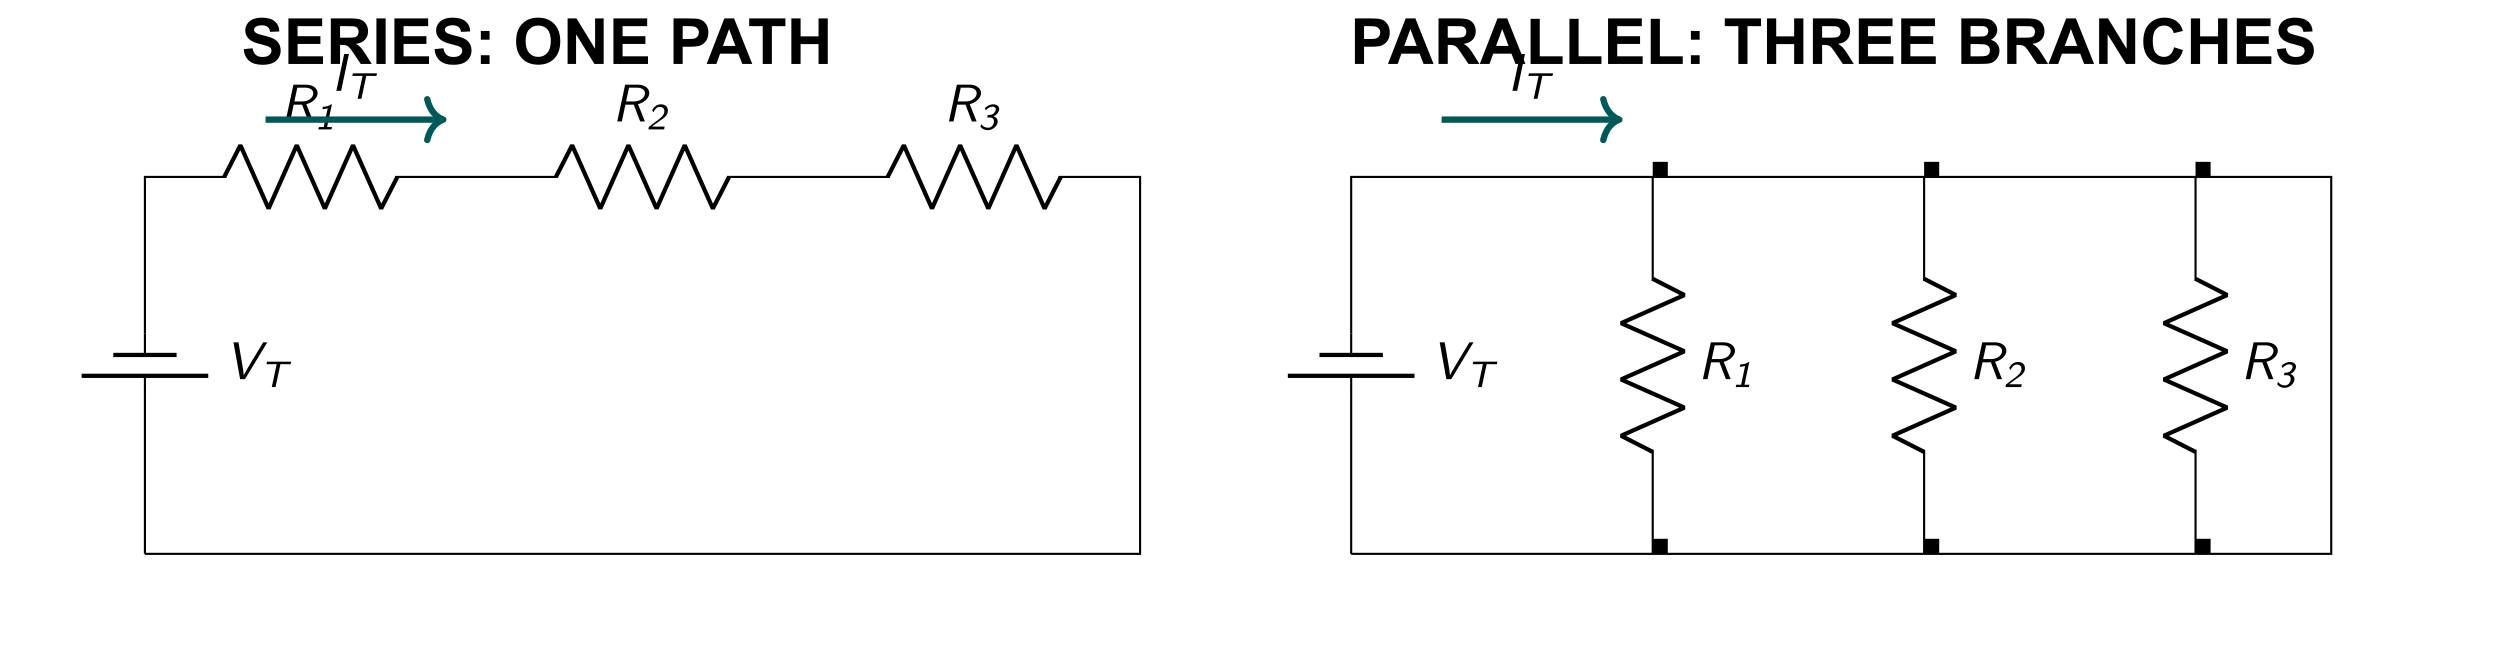
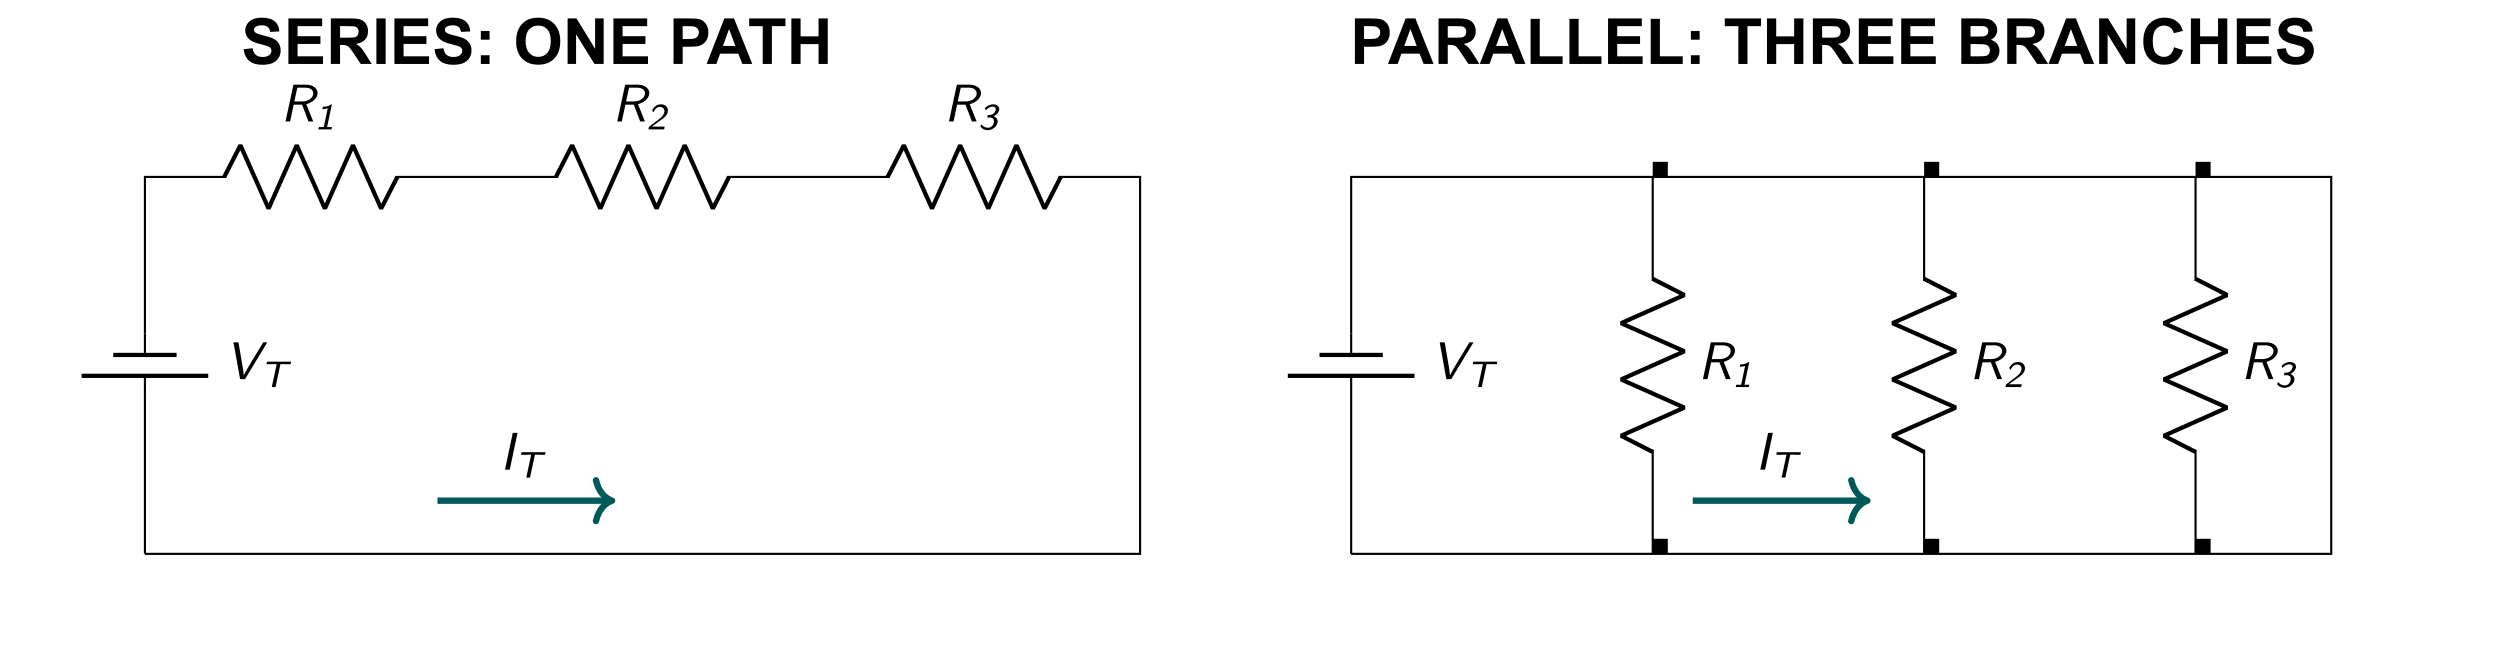
<svg xmlns="http://www.w3.org/2000/svg" xmlns:xlink="http://www.w3.org/1999/xlink" width="940" height="250" viewBox="0 0 470 125">
  <defs>
    <g>
      <g id="glyph-0-0">
        <path d="M 0.438 -2.781 L 2.109 -2.953 C 2.211 -2.379 2.414 -1.961 2.719 -1.703 C 3.031 -1.441 3.453 -1.312 3.984 -1.312 C 4.535 -1.312 4.953 -1.426 5.234 -1.656 C 5.516 -1.895 5.656 -2.172 5.656 -2.484 C 5.656 -2.691 5.598 -2.863 5.484 -3 C 5.367 -3.145 5.16 -3.27 4.859 -3.375 C 4.66 -3.445 4.203 -3.57 3.484 -3.75 C 2.555 -3.977 1.906 -4.258 1.531 -4.594 C 1 -5.062 0.734 -5.633 0.734 -6.312 C 0.734 -6.75 0.859 -7.156 1.109 -7.531 C 1.359 -7.914 1.711 -8.207 2.172 -8.406 C 2.641 -8.602 3.203 -8.703 3.859 -8.703 C 4.93 -8.703 5.738 -8.469 6.281 -8 C 6.832 -7.531 7.117 -6.898 7.141 -6.109 L 5.422 -6.031 C 5.348 -6.469 5.188 -6.781 4.938 -6.969 C 4.695 -7.164 4.332 -7.266 3.844 -7.266 C 3.344 -7.266 2.953 -7.164 2.672 -6.969 C 2.484 -6.832 2.391 -6.656 2.391 -6.438 C 2.391 -6.227 2.477 -6.051 2.656 -5.906 C 2.875 -5.727 3.398 -5.539 4.234 -5.344 C 5.078 -5.145 5.695 -4.938 6.094 -4.719 C 6.5 -4.508 6.816 -4.219 7.047 -3.844 C 7.273 -3.477 7.391 -3.023 7.391 -2.484 C 7.391 -1.992 7.254 -1.535 6.984 -1.109 C 6.711 -0.68 6.328 -0.363 5.828 -0.156 C 5.328 0.051 4.707 0.156 3.969 0.156 C 2.883 0.156 2.051 -0.094 1.469 -0.594 C 0.883 -1.094 0.539 -1.82 0.438 -2.781 Z M 0.438 -2.781 " />
      </g>
      <g id="glyph-0-1">
        <path d="M 0.875 0 L 0.875 -8.562 L 7.219 -8.562 L 7.219 -7.109 L 2.594 -7.109 L 2.594 -5.219 L 6.891 -5.219 L 6.891 -3.766 L 2.594 -3.766 L 2.594 -1.438 L 7.375 -1.438 L 7.375 0 Z M 0.875 0 " />
      </g>
      <g id="glyph-0-2">
        <path d="M 0.875 0 L 0.875 -8.562 L 4.516 -8.562 C 5.43 -8.562 6.094 -8.484 6.5 -8.328 C 6.914 -8.172 7.25 -7.895 7.5 -7.5 C 7.75 -7.113 7.875 -6.664 7.875 -6.156 C 7.875 -5.508 7.68 -4.977 7.297 -4.562 C 6.922 -4.145 6.359 -3.883 5.609 -3.781 C 5.984 -3.562 6.289 -3.32 6.531 -3.062 C 6.781 -2.801 7.109 -2.336 7.516 -1.672 L 8.562 0 L 6.5 0 L 5.25 -1.859 C 4.812 -2.523 4.508 -2.941 4.344 -3.109 C 4.176 -3.285 4 -3.406 3.812 -3.469 C 3.633 -3.539 3.348 -3.578 2.953 -3.578 L 2.609 -3.578 L 2.609 0 Z M 2.609 -4.938 L 3.875 -4.938 C 4.707 -4.938 5.227 -4.969 5.438 -5.031 C 5.645 -5.102 5.805 -5.223 5.922 -5.391 C 6.035 -5.566 6.094 -5.785 6.094 -6.047 C 6.094 -6.336 6.016 -6.57 5.859 -6.75 C 5.703 -6.926 5.488 -7.035 5.219 -7.078 C 5.07 -7.098 4.648 -7.109 3.953 -7.109 L 2.609 -7.109 Z M 2.609 -4.938 " />
      </g>
      <g id="glyph-0-3">
        <path d="M 0.812 0 L 0.812 -8.562 L 2.547 -8.562 L 2.547 0 Z M 0.812 0 " />
      </g>
      <g id="glyph-0-4">
        <path d="M 1.172 -4.562 L 1.172 -6.203 L 2.812 -6.203 L 2.812 -4.562 Z M 1.172 0 L 1.172 -1.641 L 2.812 -1.641 L 2.812 0 Z M 1.172 0 " />
      </g>
      <g id="glyph-0-5">
        <path d="M 0.516 -4.219 C 0.516 -5.094 0.645 -5.828 0.906 -6.422 C 1.102 -6.859 1.367 -7.25 1.703 -7.594 C 2.047 -7.938 2.414 -8.191 2.812 -8.359 C 3.344 -8.586 3.957 -8.703 4.656 -8.703 C 5.914 -8.703 6.922 -8.312 7.672 -7.531 C 8.43 -6.75 8.812 -5.66 8.812 -4.266 C 8.812 -2.879 8.438 -1.797 7.688 -1.016 C 6.938 -0.242 5.938 0.141 4.688 0.141 C 3.406 0.141 2.391 -0.242 1.641 -1.016 C 0.891 -1.797 0.516 -2.863 0.516 -4.219 Z M 2.297 -4.281 C 2.297 -3.312 2.52 -2.578 2.969 -2.078 C 3.414 -1.578 3.984 -1.328 4.672 -1.328 C 5.359 -1.328 5.922 -1.57 6.359 -2.062 C 6.805 -2.562 7.031 -3.312 7.031 -4.312 C 7.031 -5.289 6.816 -6.02 6.391 -6.5 C 5.961 -6.977 5.391 -7.219 4.672 -7.219 C 3.961 -7.219 3.391 -6.973 2.953 -6.484 C 2.516 -6.004 2.297 -5.27 2.297 -4.281 Z M 2.297 -4.281 " />
      </g>
      <g id="glyph-0-6">
        <path d="M 0.891 0 L 0.891 -8.562 L 2.562 -8.562 L 6.062 -2.844 L 6.062 -8.562 L 7.672 -8.562 L 7.672 0 L 5.938 0 L 2.484 -5.578 L 2.484 0 Z M 0.891 0 " />
      </g>
      <g id="glyph-0-7">
        <path d="M 0.875 0 L 0.875 -8.562 L 3.641 -8.562 C 4.691 -8.562 5.379 -8.516 5.703 -8.422 C 6.191 -8.297 6.598 -8.02 6.922 -7.594 C 7.254 -7.164 7.422 -6.609 7.422 -5.922 C 7.422 -5.398 7.328 -4.957 7.141 -4.594 C 6.953 -4.238 6.707 -3.957 6.406 -3.75 C 6.113 -3.551 5.816 -3.414 5.516 -3.344 C 5.098 -3.27 4.5 -3.234 3.719 -3.234 L 2.594 -3.234 L 2.594 0 Z M 2.594 -7.109 L 2.594 -4.688 L 3.547 -4.688 C 4.223 -4.688 4.676 -4.727 4.906 -4.812 C 5.133 -4.906 5.312 -5.047 5.438 -5.234 C 5.57 -5.422 5.641 -5.645 5.641 -5.906 C 5.641 -6.219 5.547 -6.473 5.359 -6.672 C 5.18 -6.867 4.953 -6.992 4.672 -7.047 C 4.461 -7.086 4.051 -7.109 3.438 -7.109 Z M 2.594 -7.109 " />
      </g>
      <g id="glyph-0-8">
        <path d="M 8.578 0 L 6.703 0 L 5.953 -1.938 L 2.531 -1.938 L 1.828 0 L 0 0 L 3.328 -8.562 L 5.156 -8.562 Z M 5.406 -3.391 L 4.219 -6.562 L 3.062 -3.391 Z M 5.406 -3.391 " />
      </g>
      <g id="glyph-0-9">
        <path d="M 2.797 0 L 2.797 -7.109 L 0.25 -7.109 L 0.25 -8.562 L 7.062 -8.562 L 7.062 -7.109 L 4.516 -7.109 L 4.516 0 Z M 2.797 0 " />
      </g>
      <g id="glyph-0-10">
        <path d="M 0.875 0 L 0.875 -8.562 L 2.609 -8.562 L 2.609 -5.188 L 5.984 -5.188 L 5.984 -8.562 L 7.719 -8.562 L 7.719 0 L 5.984 0 L 5.984 -3.734 L 2.609 -3.734 L 2.609 0 Z M 0.875 0 " />
      </g>
      <g id="glyph-0-11">
        <path d="M 0.922 0 L 0.922 -8.484 L 2.641 -8.484 L 2.641 -1.438 L 6.938 -1.438 L 6.938 0 Z M 0.922 0 " />
      </g>
      <g id="glyph-0-12">
        <path d="M 0.875 -8.562 L 4.297 -8.562 C 4.973 -8.562 5.477 -8.531 5.812 -8.469 C 6.145 -8.414 6.441 -8.297 6.703 -8.109 C 6.961 -7.93 7.18 -7.691 7.359 -7.391 C 7.535 -7.098 7.625 -6.77 7.625 -6.406 C 7.625 -6 7.516 -5.629 7.297 -5.297 C 7.078 -4.961 6.785 -4.711 6.422 -4.547 C 6.941 -4.391 7.344 -4.129 7.625 -3.766 C 7.906 -3.398 8.047 -2.973 8.047 -2.484 C 8.047 -2.086 7.953 -1.707 7.766 -1.344 C 7.586 -0.977 7.344 -0.688 7.031 -0.469 C 6.719 -0.25 6.332 -0.113 5.875 -0.062 C 5.582 -0.031 4.883 -0.008 3.781 0 L 0.875 0 Z M 2.609 -7.125 L 2.609 -5.156 L 3.734 -5.156 C 4.41 -5.156 4.828 -5.164 4.984 -5.188 C 5.285 -5.219 5.52 -5.316 5.688 -5.484 C 5.852 -5.66 5.938 -5.883 5.938 -6.156 C 5.938 -6.414 5.863 -6.629 5.719 -6.797 C 5.57 -6.961 5.359 -7.066 5.078 -7.109 C 4.898 -7.117 4.406 -7.125 3.594 -7.125 Z M 2.609 -3.734 L 2.609 -1.438 L 4.203 -1.438 C 4.828 -1.438 5.223 -1.457 5.391 -1.5 C 5.641 -1.539 5.844 -1.648 6 -1.828 C 6.164 -2.016 6.25 -2.258 6.25 -2.562 C 6.25 -2.82 6.188 -3.039 6.062 -3.219 C 5.945 -3.395 5.77 -3.523 5.531 -3.609 C 5.289 -3.691 4.781 -3.734 4 -3.734 Z M 2.609 -3.734 " />
      </g>
      <g id="glyph-0-13">
        <path d="M 6.344 -3.141 L 8.016 -2.609 C 7.766 -1.68 7.336 -0.988 6.734 -0.531 C 6.141 -0.082 5.383 0.141 4.469 0.141 C 3.332 0.141 2.395 -0.242 1.656 -1.016 C 0.926 -1.797 0.562 -2.859 0.562 -4.203 C 0.562 -5.629 0.926 -6.734 1.656 -7.516 C 2.395 -8.305 3.363 -8.703 4.562 -8.703 C 5.613 -8.703 6.469 -8.395 7.125 -7.781 C 7.508 -7.406 7.801 -6.879 8 -6.203 L 6.281 -5.797 C 6.188 -6.234 5.977 -6.578 5.656 -6.828 C 5.332 -7.086 4.941 -7.219 4.484 -7.219 C 3.848 -7.219 3.332 -6.988 2.938 -6.531 C 2.539 -6.082 2.344 -5.348 2.344 -4.328 C 2.344 -3.242 2.535 -2.473 2.922 -2.016 C 3.316 -1.555 3.828 -1.328 4.453 -1.328 C 4.91 -1.328 5.301 -1.473 5.625 -1.766 C 5.957 -2.055 6.195 -2.516 6.344 -3.141 Z M 6.344 -3.141 " />
      </g>
      <g id="glyph-1-0">
        <path d="M 7.969 -6.922 L 7.203 -6.922 L 5.141 -3.516 C 4.891 -3.094 3.734 -1.172 3.547 -0.719 L 3.531 -0.719 C 3.547 -1.109 3.344 -2.219 3.312 -2.453 L 2.547 -6.922 L 1.609 -6.922 L 2.859 0 L 3.781 0 Z M 7.969 -6.922 " />
      </g>
      <g id="glyph-1-1">
        <path d="M 6.156 0 L 4.859 -3.25 C 5.969 -3.547 6.781 -4.25 6.953 -5.062 C 7.156 -6.047 6.266 -6.922 4.828 -6.922 L 2.438 -6.922 L 0.953 0 L 1.812 0 L 2.484 -3.156 L 4.062 -3.156 L 5.266 0 Z M 6.141 -5.062 C 5.984 -4.359 5.219 -3.766 4.047 -3.766 L 2.609 -3.766 L 3.172 -6.359 L 4.609 -6.359 C 5.766 -6.359 6.297 -5.766 6.141 -5.062 Z M 6.141 -5.062 " />
      </g>
      <g id="glyph-1-2">
        <path d="M 1.828 0 L 3.297 -6.922 L 2.406 -6.922 L 0.938 0 Z M 1.828 0 " />
      </g>
      <g id="glyph-2-0">
        <path d="M 5.703 -4.297 L 5.812 -4.781 L 1.281 -4.781 L 1.172 -4.297 L 2.188 -4.297 C 2.266 -4.297 2.344 -4.312 2.438 -4.312 L 3.094 -4.312 L 2.172 0 L 2.875 0 L 3.797 -4.312 L 4.453 -4.312 C 4.531 -4.312 4.609 -4.297 4.703 -4.297 Z M 5.703 -4.297 " />
      </g>
      <g id="glyph-2-1">
        <path d="M 3.156 0 L 3.25 -0.438 L 2.328 -0.438 L 3.234 -4.719 L 3.094 -4.719 C 2.547 -4.297 1.969 -4.266 1.547 -4.266 L 1.453 -3.812 C 1.734 -3.828 2.078 -3.844 2.453 -3.984 L 1.703 -0.438 L 0.781 -0.438 L 0.688 0 Z M 3.156 0 " />
      </g>
      <g id="glyph-2-2">
        <path d="M 3.328 0 L 3.438 -0.531 L 2.078 -0.531 C 2 -0.531 1.922 -0.531 1.828 -0.531 L 1.031 -0.531 L 2.328 -1.484 C 2.469 -1.594 2.875 -1.859 3.031 -1.969 C 3.391 -2.25 3.875 -2.609 4 -3.219 C 4.172 -4 3.75 -4.719 2.75 -4.719 C 2 -4.719 1.469 -4.328 1.078 -3.609 L 1.312 -3.203 C 1.594 -3.781 1.938 -4.234 2.547 -4.234 C 3.125 -4.234 3.484 -3.828 3.359 -3.203 C 3.234 -2.625 2.828 -2.297 2.328 -1.891 C 2.156 -1.75 1.703 -1.438 1.531 -1.297 L 0.469 -0.484 L 0.375 0 Z M 3.328 0 " />
      </g>
      <g id="glyph-2-3">
        <path d="M 3.656 -1.266 C 3.781 -1.844 3.422 -2.297 2.906 -2.453 C 3.484 -2.734 3.859 -3.203 3.953 -3.656 C 4.078 -4.25 3.578 -4.719 2.828 -4.719 C 2.219 -4.719 1.641 -4.391 1.25 -3.984 L 1.453 -3.578 C 1.859 -4.125 2.391 -4.281 2.734 -4.281 C 3.141 -4.281 3.391 -4.047 3.312 -3.656 C 3.234 -3.281 2.891 -2.828 2.344 -2.734 C 2.297 -2.734 2.266 -2.734 1.812 -2.703 L 1.703 -2.234 L 2.25 -2.234 C 2.906 -2.234 3.047 -1.719 2.953 -1.281 C 2.844 -0.734 2.422 -0.312 1.875 -0.312 C 1.375 -0.312 0.859 -0.547 0.609 -1 L 0.422 -0.547 C 0.734 -0.094 1.25 0.141 1.797 0.141 C 2.703 0.141 3.5 -0.531 3.656 -1.266 Z M 3.656 -1.266 " />
      </g>
    </g>
  </defs>
  <g fill="rgb(0%, 0%, 0%)" fill-opacity="1">
    <use xlink:href="#glyph-0-0" x="45.373" y="12.024" />
    <use xlink:href="#glyph-0-1" x="53.347" y="12.024" />
    <use xlink:href="#glyph-0-2" x="61.321" y="12.024" />
    <use xlink:href="#glyph-0-3" x="69.953" y="12.024" />
    <use xlink:href="#glyph-0-1" x="73.276" y="12.024" />
    <use xlink:href="#glyph-0-0" x="81.251" y="12.024" />
    <use xlink:href="#glyph-0-4" x="89.225" y="12.024" />
  </g>
  <g fill="rgb(0%, 0%, 0%)" fill-opacity="1">
    <use xlink:href="#glyph-0-5" x="96.517" y="12.024" />
    <use xlink:href="#glyph-0-6" x="105.818" y="12.024" />
    <use xlink:href="#glyph-0-1" x="114.45" y="12.024" />
  </g>
  <g fill="rgb(0%, 0%, 0%)" fill-opacity="1">
    <use xlink:href="#glyph-0-7" x="125.748" y="12.024" />
  </g>
  <g fill="rgb(0%, 0%, 0%)" fill-opacity="1">
    <use xlink:href="#glyph-0-8" x="132.849" y="12.024" />
  </g>
  <g fill="rgb(0%, 0%, 0%)" fill-opacity="1">
    <use xlink:href="#glyph-0-9" x="140.596" y="12.024" />
    <use xlink:href="#glyph-0-10" x="147.901" y="12.024" />
  </g>
  <path fill="none" stroke-width="0.399" stroke-linecap="butt" stroke-linejoin="miter" stroke="rgb(0%, 0%, 0%)" stroke-opacity="1" stroke-miterlimit="10" d="M -0.002 0.001 L -0.002 29.481 M -0.002 41.388 L -0.002 70.864 L 15.307 70.864 M 47.057 70.864 L 77.67 70.864 M 109.416 70.864 L 140.033 70.864 M 171.779 70.864 L 187.088 70.864 L 187.088 0.001 L -0.002 0.001 " transform="matrix(1, 0, 0, -1, 27.248, 104.126)" />
  <path fill="none" stroke-width="0.399" stroke-linecap="butt" stroke-linejoin="miter" stroke="rgb(0%, 0%, 0%)" stroke-opacity="1" stroke-miterlimit="10" d="M -0.002 37.396 L -0.002 41.388 M -0.002 33.47 L -0.002 29.481 " transform="matrix(1, 0, 0, -1, 27.248, 104.126)" />
  <path fill="none" stroke-width="0.797" stroke-linecap="butt" stroke-linejoin="miter" stroke="rgb(0%, 0%, 0%)" stroke-opacity="1" stroke-miterlimit="10" d="M -5.951 37.396 L 5.951 37.396 M -11.904 33.47 L 11.904 33.47 " transform="matrix(1, 0, 0, -1, 27.248, 104.126)" />
  <g fill="rgb(0%, 0%, 0%)" fill-opacity="1">
    <use xlink:href="#glyph-1-0" x="42.282" y="71.276" />
  </g>
  <g fill="rgb(0%, 0%, 0%)" fill-opacity="1">
    <use xlink:href="#glyph-2-0" x="48.924" y="72.77" />
  </g>
  <path fill="none" stroke-width="0.797" stroke-linecap="butt" stroke-linejoin="bevel" stroke="rgb(0%, 0%, 0%)" stroke-opacity="1" stroke-miterlimit="10" d="M 14.908 70.864 L 17.951 76.817 L 23.244 64.915 L 28.537 76.817 L 33.826 64.915 L 39.119 76.817 L 44.408 64.915 L 47.455 70.864 " transform="matrix(1, 0, 0, -1, 27.248, 104.126)" />
  <g fill="rgb(0%, 0%, 0%)" fill-opacity="1">
    <use xlink:href="#glyph-1-1" x="52.727" y="22.837" />
  </g>
  <g fill="rgb(0%, 0%, 0%)" fill-opacity="1">
    <use xlink:href="#glyph-2-1" x="59.161" y="24.331" />
  </g>
  <path fill="none" stroke-width="0.797" stroke-linecap="butt" stroke-linejoin="bevel" stroke="rgb(0%, 0%, 0%)" stroke-opacity="1" stroke-miterlimit="10" d="M 77.272 70.864 L 80.314 76.817 L 85.607 64.915 L 90.897 76.817 L 96.189 64.915 L 101.479 76.817 L 106.772 64.915 L 109.814 70.864 " transform="matrix(1, 0, 0, -1, 27.248, 104.126)" />
  <g fill="rgb(0%, 0%, 0%)" fill-opacity="1">
    <use xlink:href="#glyph-1-1" x="115.089" y="22.837" />
  </g>
  <g fill="rgb(0%, 0%, 0%)" fill-opacity="1">
    <use xlink:href="#glyph-2-2" x="121.523" y="24.331" />
  </g>
  <path fill="none" stroke-width="0.797" stroke-linecap="butt" stroke-linejoin="bevel" stroke="rgb(0%, 0%, 0%)" stroke-opacity="1" stroke-miterlimit="10" d="M 139.635 70.864 L 142.678 76.817 L 147.967 64.915 L 153.26 76.817 L 158.553 64.915 L 163.842 76.817 L 169.135 64.915 L 172.178 70.864 " transform="matrix(1, 0, 0, -1, 27.248, 104.126)" />
  <g fill="rgb(0%, 0%, 0%)" fill-opacity="1">
    <use xlink:href="#glyph-1-1" x="177.452" y="22.837" />
  </g>
  <g fill="rgb(0%, 0%, 0%)" fill-opacity="1">
    <use xlink:href="#glyph-2-3" x="183.886" y="24.331" />
  </g>
-   <path fill="none" stroke-width="1.196" stroke-linecap="butt" stroke-linejoin="miter" stroke="rgb(0%, 34.999%, 34.999%)" stroke-opacity="1" stroke-miterlimit="10" d="M 22.678 81.638 L 55.498 81.638 " transform="matrix(1, 0, 0, -1, 27.248, 104.126)" />
-   <path fill="none" stroke-width="1.196" stroke-linecap="round" stroke-linejoin="round" stroke="rgb(0%, 34.999%, 34.999%)" stroke-opacity="1" stroke-miterlimit="10" d="M -3.027 3.832 C -2.476 1.531 -1.242 0.445 0.001 -0 C -1.242 -0.445 -2.476 -1.531 -3.027 -3.832 " transform="matrix(1, 0, 0, -1, 83.34315, 22.4881)" />
-   <g fill="rgb(0%, 0%, 0%)" fill-opacity="1">
-     <use xlink:href="#glyph-1-2" x="62.299" y="17.075" />
-   </g>
-   <g fill="rgb(0%, 0%, 0%)" fill-opacity="1">
-     <use xlink:href="#glyph-2-0" x="65.066" y="18.569" />
+   <path fill="none" stroke-width="1.196" stroke-linecap="butt" stroke-linejoin="miter" stroke="rgb(0%, 34.999%, 34.999%)" stroke-opacity="1" stroke-miterlimit="10" d="M 55 10 L 87.82 10 " transform="matrix(1, 0, 0, -1, 27.248, 104.126)" />
+   <path fill="none" stroke-width="1.196" stroke-linecap="round" stroke-linejoin="round" stroke="rgb(0%, 34.999%, 34.999%)" stroke-opacity="1" stroke-miterlimit="10" d="M -3.027 3.832 C -2.476 1.531 -1.242 0.445 0.001 -0 C -1.242 -0.445 -2.476 -1.531 -3.027 -3.832 " transform="matrix(1, 0, 0, -1, 115.0683, 94.126)" />
+   <g fill="rgb(0%, 0%, 0%)" fill-opacity="1">
+     <use xlink:href="#glyph-1-2" x="94" y="88.3" />
+   </g>
+   <g fill="rgb(0%, 0%, 0%)" fill-opacity="1">
+     <use xlink:href="#glyph-2-0" x="96.767" y="89.794" />
  </g>
  <g fill="rgb(0%, 0%, 0%)" fill-opacity="1">
    <use xlink:href="#glyph-0-7" x="253.847" y="12.024" />
  </g>
  <g fill="rgb(0%, 0%, 0%)" fill-opacity="1">
    <use xlink:href="#glyph-0-8" x="260.936" y="12.024" />
    <use xlink:href="#glyph-0-2" x="269.568" y="12.024" />
    <use xlink:href="#glyph-0-8" x="278.2" y="12.024" />
    <use xlink:href="#glyph-0-11" x="286.831" y="12.024" />
    <use xlink:href="#glyph-0-11" x="294.136" y="12.024" />
    <use xlink:href="#glyph-0-1" x="301.441" y="12.024" />
    <use xlink:href="#glyph-0-11" x="309.415" y="12.024" />
    <use xlink:href="#glyph-0-4" x="316.719" y="12.024" />
  </g>
  <g fill="rgb(0%, 0%, 0%)" fill-opacity="1">
    <use xlink:href="#glyph-0-9" x="324.012" y="12.024" />
    <use xlink:href="#glyph-0-10" x="331.317" y="12.024" />
    <use xlink:href="#glyph-0-2" x="339.948" y="12.024" />
    <use xlink:href="#glyph-0-1" x="348.58" y="12.024" />
    <use xlink:href="#glyph-0-1" x="356.554" y="12.024" />
  </g>
  <g fill="rgb(0%, 0%, 0%)" fill-opacity="1">
    <use xlink:href="#glyph-0-12" x="367.852" y="12.024" />
    <use xlink:href="#glyph-0-2" x="376.483" y="12.024" />
    <use xlink:href="#glyph-0-8" x="385.115" y="12.024" />
    <use xlink:href="#glyph-0-6" x="393.747" y="12.024" />
    <use xlink:href="#glyph-0-13" x="402.378" y="12.024" />
    <use xlink:href="#glyph-0-10" x="411.01" y="12.024" />
    <use xlink:href="#glyph-0-1" x="419.642" y="12.024" />
    <use xlink:href="#glyph-0-0" x="427.616" y="12.024" />
  </g>
  <path fill="none" stroke-width="0.399" stroke-linecap="butt" stroke-linejoin="miter" stroke="rgb(0%, 0%, 0%)" stroke-opacity="1" stroke-miterlimit="10" d="M 226.772 0.001 L 226.772 29.481 M 226.772 41.388 L 226.772 70.864 L 411.022 70.864 L 411.022 0.001 L 226.772 0.001 " transform="matrix(1, 0, 0, -1, 27.248, 104.126)" />
  <path fill="none" stroke-width="0.399" stroke-linecap="butt" stroke-linejoin="miter" stroke="rgb(0%, 0%, 0%)" stroke-opacity="1" stroke-miterlimit="10" d="M 226.772 37.396 L 226.772 41.388 M 226.772 33.47 L 226.772 29.481 " transform="matrix(1, 0, 0, -1, 27.248, 104.126)" />
  <path fill="none" stroke-width="0.797" stroke-linecap="butt" stroke-linejoin="miter" stroke="rgb(0%, 0%, 0%)" stroke-opacity="1" stroke-miterlimit="10" d="M 220.818 37.396 L 232.725 37.396 M 214.865 33.47 L 238.678 33.47 " transform="matrix(1, 0, 0, -1, 27.248, 104.126)" />
  <g fill="rgb(0%, 0%, 0%)" fill-opacity="1">
    <use xlink:href="#glyph-1-0" x="269.053" y="71.276" />
  </g>
  <g fill="rgb(0%, 0%, 0%)" fill-opacity="1">
    <use xlink:href="#glyph-2-0" x="275.695" y="72.77" />
  </g>
  <path fill="none" stroke-width="0.399" stroke-linecap="butt" stroke-linejoin="miter" stroke="rgb(0%, 0%, 0%)" stroke-opacity="1" stroke-miterlimit="10" d="M 283.463 70.864 L 283.463 51.306 M 283.463 19.56 L 283.463 0.001 " transform="matrix(1, 0, 0, -1, 27.248, 104.126)" />
  <path fill="none" stroke-width="0.797" stroke-linecap="butt" stroke-linejoin="bevel" stroke="rgb(0%, 0%, 0%)" stroke-opacity="1" stroke-miterlimit="10" d="M 283.463 51.704 L 289.416 48.661 L 277.51 43.368 L 289.416 38.079 L 277.51 32.786 L 289.416 27.497 L 277.51 22.204 L 283.463 19.161 " transform="matrix(1, 0, 0, -1, 27.248, 104.126)" />
  <g fill="rgb(0%, 0%, 0%)" fill-opacity="1">
    <use xlink:href="#glyph-1-1" x="319.198" y="71.276" />
  </g>
  <g fill="rgb(0%, 0%, 0%)" fill-opacity="1">
    <use xlink:href="#glyph-2-1" x="325.632" y="72.77" />
  </g>
  <path fill="none" stroke-width="0.399" stroke-linecap="butt" stroke-linejoin="miter" stroke="rgb(0%, 0%, 0%)" stroke-opacity="1" stroke-miterlimit="10" d="M 334.486 70.864 L 334.486 51.306 M 334.486 19.56 L 334.486 0.001 " transform="matrix(1, 0, 0, -1, 27.248, 104.126)" />
  <path fill="none" stroke-width="0.797" stroke-linecap="butt" stroke-linejoin="bevel" stroke="rgb(0%, 0%, 0%)" stroke-opacity="1" stroke-miterlimit="10" d="M 334.486 51.704 L 340.44 48.661 L 328.537 43.368 L 340.44 38.079 L 328.537 32.786 L 340.44 27.497 L 328.537 22.204 L 334.486 19.161 " transform="matrix(1, 0, 0, -1, 27.248, 104.126)" />
  <g fill="rgb(0%, 0%, 0%)" fill-opacity="1">
    <use xlink:href="#glyph-1-1" x="370.222" y="71.276" />
  </g>
  <g fill="rgb(0%, 0%, 0%)" fill-opacity="1">
    <use xlink:href="#glyph-2-2" x="376.656" y="72.77" />
  </g>
  <path fill="none" stroke-width="0.399" stroke-linecap="butt" stroke-linejoin="miter" stroke="rgb(0%, 0%, 0%)" stroke-opacity="1" stroke-miterlimit="10" d="M 385.514 70.864 L 385.514 51.306 M 385.514 19.56 L 385.514 0.001 " transform="matrix(1, 0, 0, -1, 27.248, 104.126)" />
  <path fill="none" stroke-width="0.797" stroke-linecap="butt" stroke-linejoin="bevel" stroke="rgb(0%, 0%, 0%)" stroke-opacity="1" stroke-miterlimit="10" d="M 385.514 51.704 L 391.463 48.661 L 379.561 43.368 L 391.463 38.079 L 379.561 32.786 L 391.463 27.497 L 379.561 22.204 L 385.514 19.161 " transform="matrix(1, 0, 0, -1, 27.248, 104.126)" />
  <g fill="rgb(0%, 0%, 0%)" fill-opacity="1">
    <use xlink:href="#glyph-1-1" x="421.245" y="71.276" />
  </g>
  <g fill="rgb(0%, 0%, 0%)" fill-opacity="1">
    <use xlink:href="#glyph-2-3" x="427.679" y="72.77" />
  </g>
  <path fill-rule="nonzero" fill="rgb(0%, 0%, 0%)" fill-opacity="1" d="M 310.711 33.262 L 310.711 30.426 L 313.547 30.426 L 313.547 33.262 Z M 310.711 33.262 " />
  <path fill-rule="nonzero" fill="rgb(0%, 0%, 0%)" fill-opacity="1" d="M 310.711 104.125 L 310.711 101.293 L 313.547 101.293 L 313.547 104.125 Z M 310.711 104.125 " />
  <path fill-rule="nonzero" fill="rgb(0%, 0%, 0%)" fill-opacity="1" d="M 361.734 33.262 L 361.734 30.426 L 364.57 30.426 L 364.57 33.262 Z M 361.734 33.262 " />
  <path fill-rule="nonzero" fill="rgb(0%, 0%, 0%)" fill-opacity="1" d="M 361.734 104.125 L 361.734 101.293 L 364.57 101.293 L 364.57 104.125 Z M 361.734 104.125 " />
  <path fill-rule="nonzero" fill="rgb(0%, 0%, 0%)" fill-opacity="1" d="M 412.762 33.262 L 412.762 30.426 L 415.594 30.426 L 415.594 33.262 Z M 412.762 33.262 " />
  <path fill-rule="nonzero" fill="rgb(0%, 0%, 0%)" fill-opacity="1" d="M 412.762 104.125 L 412.762 101.293 L 415.594 101.293 L 415.594 104.125 Z M 412.762 104.125 " />
-   <path fill="none" stroke-width="1.196" stroke-linecap="butt" stroke-linejoin="miter" stroke="rgb(0%, 34.999%, 34.999%)" stroke-opacity="1" stroke-miterlimit="10" d="M 243.779 81.638 L 276.6 81.638 " transform="matrix(1, 0, 0, -1, 27.248, 104.126)" />
-   <path fill="none" stroke-width="1.196" stroke-linecap="round" stroke-linejoin="round" stroke="rgb(0%, 34.999%, 34.999%)" stroke-opacity="1" stroke-miterlimit="10" d="M -3.028 3.832 C -2.477 1.531 -1.242 0.445 -0 -0 C -1.242 -0.445 -2.477 -1.531 -3.028 -3.832 " transform="matrix(1, 0, 0, -1, 304.4455, 22.4881)" />
-   <g fill="rgb(0%, 0%, 0%)" fill-opacity="1">
-     <use xlink:href="#glyph-1-2" x="283.401" y="17.075" />
-   </g>
-   <g fill="rgb(0%, 0%, 0%)" fill-opacity="1">
-     <use xlink:href="#glyph-2-0" x="286.168" y="18.569" />
+   <path fill="none" stroke-width="1.196" stroke-linecap="butt" stroke-linejoin="miter" stroke="rgb(0%, 34.999%, 34.999%)" stroke-opacity="1" stroke-miterlimit="10" d="M 291 10 L 323.82 10 " transform="matrix(1, 0, 0, -1, 27.248, 104.126)" />
+   <path fill="none" stroke-width="1.196" stroke-linecap="round" stroke-linejoin="round" stroke="rgb(0%, 34.999%, 34.999%)" stroke-opacity="1" stroke-miterlimit="10" d="M -3.028 3.832 C -2.477 1.531 -1.242 0.445 -0 -0 C -1.242 -0.445 -2.477 -1.531 -3.028 -3.832 " transform="matrix(1, 0, 0, -1, 351.0683, 94.126)" />
+   <g fill="rgb(0%, 0%, 0%)" fill-opacity="1">
+     <use xlink:href="#glyph-1-2" x="330" y="88.3" />
+   </g>
+   <g fill="rgb(0%, 0%, 0%)" fill-opacity="1">
+     <use xlink:href="#glyph-2-0" x="332.767" y="89.794" />
  </g>
</svg>
